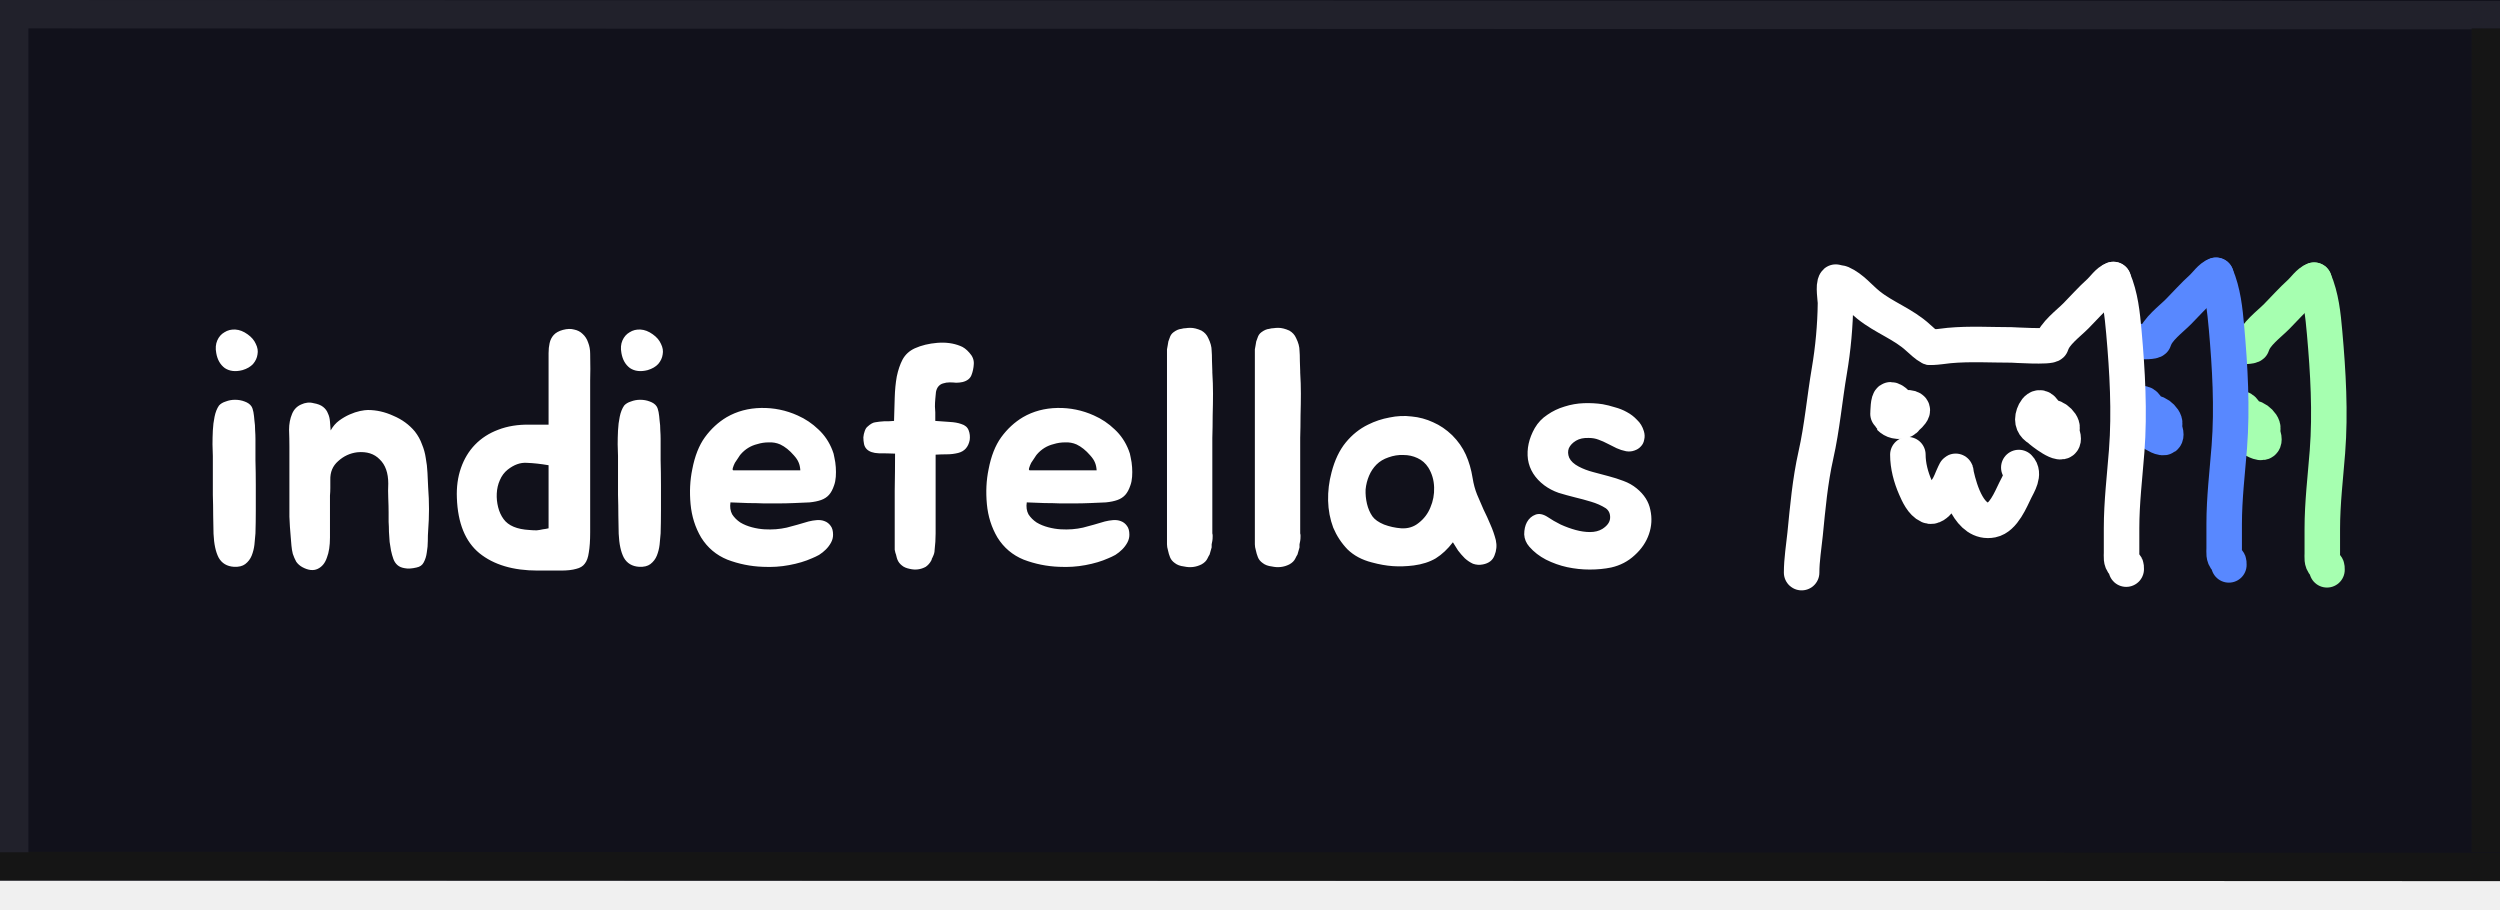
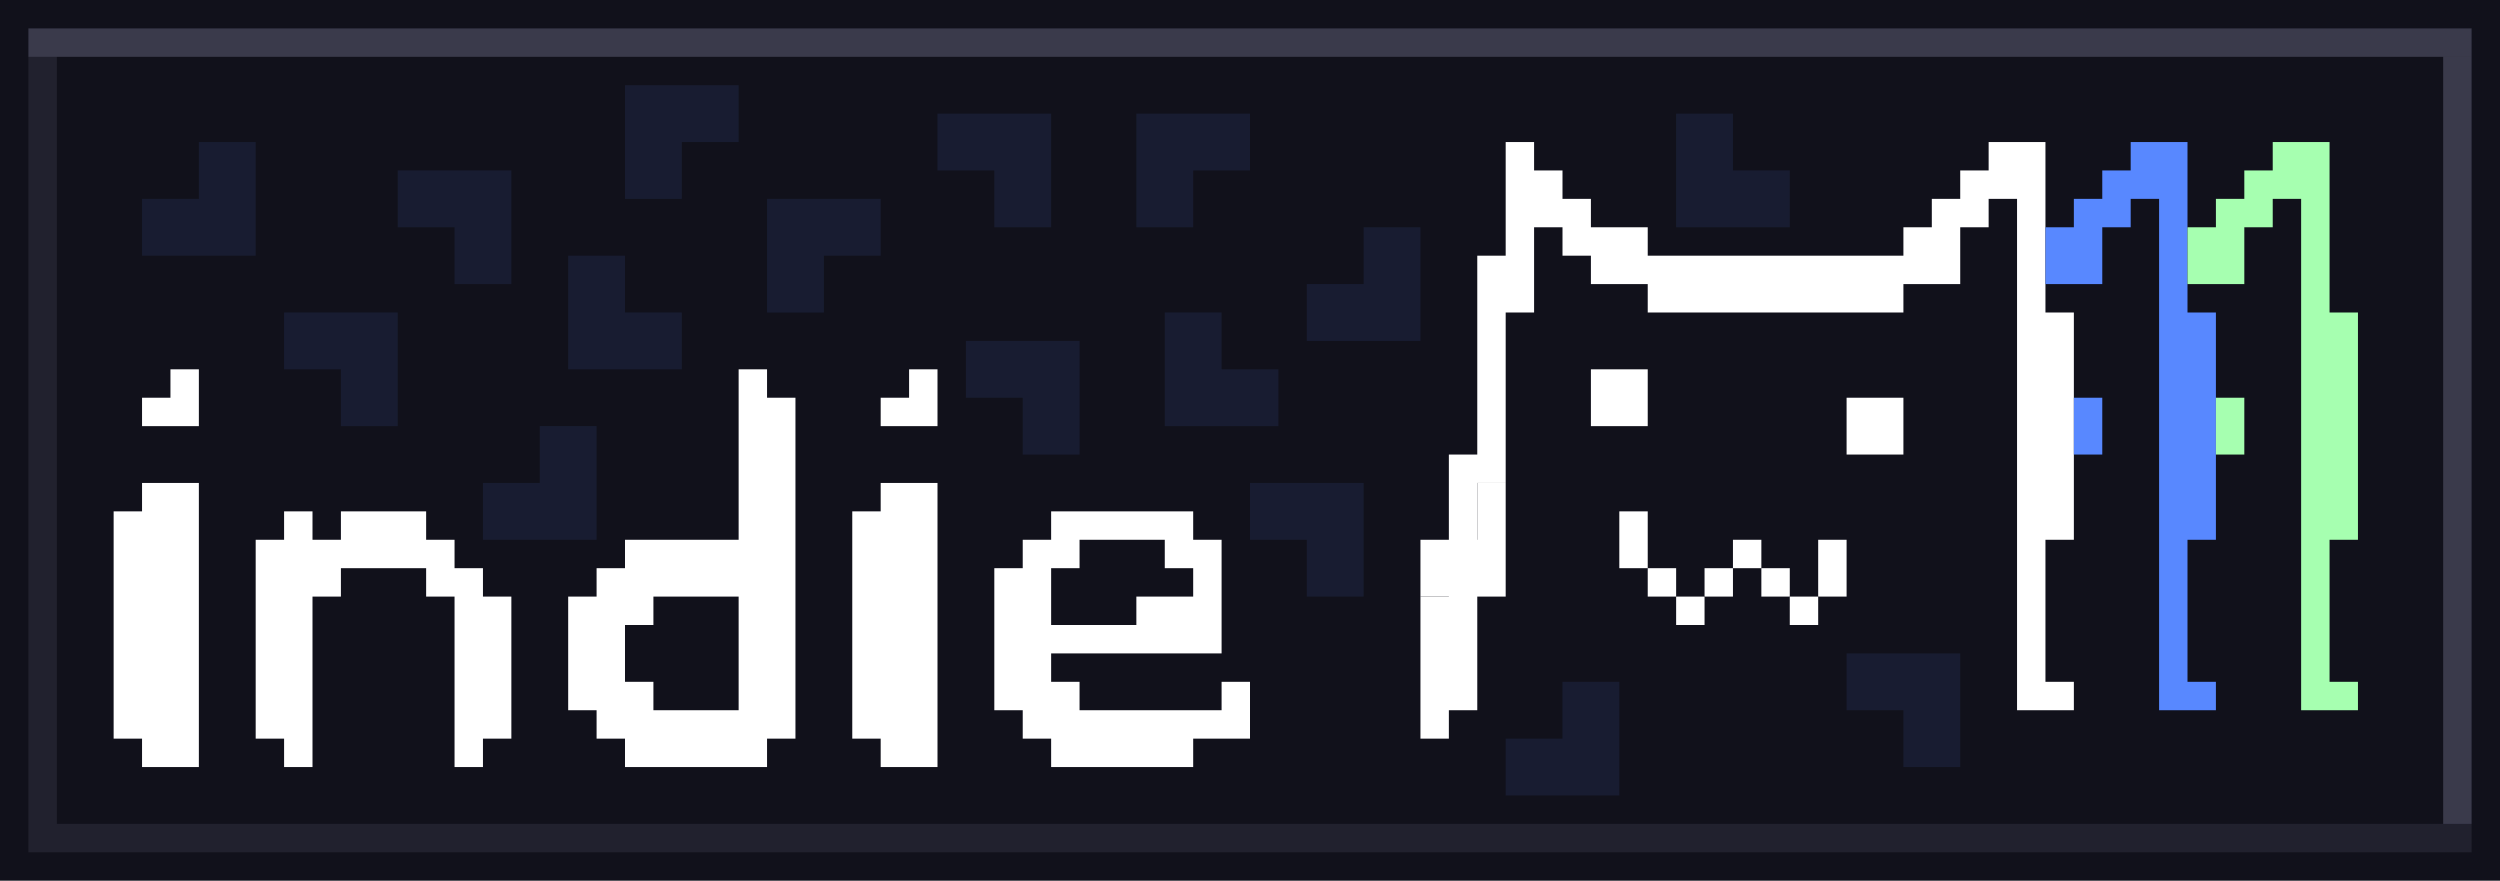
- <svg xmlns="http://www.w3.org/2000/svg" width="88" height="32" viewBox="0 0 88 32" fill="none">
+ <svg xmlns="http://www.w3.org/2000/svg" width="88" height="31" viewBox="0 0 88 31" fill="none">
  <rect width="88" height="31" fill="#11111B" />
-   <line x1="0" y1="30.483" x2="88" y2="30.516" stroke="#151515" />
-   <line x1="0" y1="0.5" x2="88" y2="0.533" stroke="#21212B" />
-   <line x1="87.5" y1="30" x2="87.5" y2="1" stroke="#151515" />
-   <line x1="0.5" y1="30" x2="0.5" y2="9.97287e-08" stroke="#21212B" />
-   <path d="M70.483 20.18C70.483 19.73 70.562 19.271 70.606 18.824C70.7 17.891 70.78 16.964 70.986 16.047C71.206 15.065 71.292 14.061 71.46 13.069C71.591 12.299 71.667 11.478 71.675 10.695C71.676 10.571 71.591 10.059 71.684 9.955C71.698 9.94 71.737 9.986 71.757 9.987C71.798 9.989 71.842 9.979 71.881 9.996C72.257 10.163 72.509 10.495 72.835 10.758C73.385 11.203 74.068 11.431 74.584 11.909C74.686 12.004 74.893 12.192 75.004 12.247" stroke="#A6FFB0" stroke-width="1.25" stroke-linecap="round" />
-   <path d="M75.046 12.247C75.257 12.247 75.465 12.205 75.676 12.186C76.402 12.118 77.147 12.165 77.875 12.165C77.918 12.165 79.246 12.251 79.277 12.142C79.386 11.76 79.873 11.411 80.142 11.138C80.416 10.86 80.674 10.569 80.964 10.306C81.109 10.176 81.271 9.926 81.457 9.863" stroke="#A6FFB0" stroke-width="1.25" stroke-linecap="round" />
-   <path d="M81.457 9.863C81.708 10.45 81.771 11.085 81.827 11.718C81.95 13.094 82.033 14.521 81.926 15.903C81.855 16.811 81.745 17.707 81.745 18.618C81.745 18.906 81.745 19.194 81.745 19.482C81.745 19.616 81.718 19.771 81.827 19.874C81.905 19.947 81.91 19.926 81.91 20.057" stroke="#A6FFB0" stroke-width="1.25" stroke-linecap="round" />
-   <path d="M74.306 14.508C74.239 14.508 73.574 14.703 73.584 14.713C73.856 14.985 74.167 14.788 74.344 14.551C74.606 14.203 73.356 14.422 73.73 14.796C73.82 14.886 74.097 14.867 74.15 14.755C74.234 14.579 74.038 14.389 73.936 14.567C73.918 14.598 73.856 14.662 73.904 14.704C73.93 14.727 73.936 14.435 73.931 14.405C73.914 14.305 73.728 14.097 73.616 14.097C73.529 14.097 73.531 14.523 73.525 14.59" stroke="#A6FFB0" stroke-width="1.25" stroke-linecap="round" />
-   <path d="M78.991 14.467C78.811 14.212 78.621 14.588 78.621 14.787C78.621 15.181 79.214 15.271 79.521 15.202C79.846 15.13 79.488 14.728 79.288 14.713C79.155 14.704 78.95 14.59 78.95 14.819C78.95 14.993 79.151 15.148 79.112 14.878C79.075 14.613 78.388 14.649 78.854 15.134C78.908 15.19 79.69 15.819 79.69 15.469C79.69 15.182 79.339 14.96 79.073 14.96" stroke="#A6FFB0" stroke-width="1.25" stroke-linecap="round" />
-   <path d="M74.223 16.029C74.223 16.421 74.331 16.824 74.488 17.182C74.584 17.4 74.727 17.723 74.963 17.828C75.213 17.939 75.496 17.384 75.598 17.241C75.715 17.077 75.772 16.885 75.858 16.705C75.933 16.549 75.9 16.615 75.931 16.753C76.051 17.28 76.394 18.483 77.18 18.326C77.591 18.244 77.848 17.598 78.005 17.28C78.112 17.064 78.346 16.699 78.128 16.481" stroke="#A6FFB0" stroke-width="1.25" stroke-linecap="round" />
-   <rect x="66.281" y="9" width="12.664" height="11.628" fill="#11111B" />
-   <path d="M67.029 20.008C67.029 19.558 67.108 19.098 67.153 18.651C67.246 17.719 67.326 16.791 67.532 15.874C67.752 14.892 67.838 13.889 68.007 12.897C68.138 12.126 68.213 11.306 68.221 10.522C68.223 10.399 68.137 9.887 68.231 9.782C68.244 9.767 68.283 9.813 68.304 9.814C68.344 9.816 68.389 9.806 68.427 9.823C68.803 9.991 69.056 10.323 69.381 10.586C69.932 11.03 70.614 11.258 71.13 11.737C71.233 11.831 71.439 12.019 71.551 12.075" stroke="#5888FF" stroke-width="1.25" stroke-linecap="round" />
-   <path d="M71.592 12.075C71.804 12.075 72.011 12.033 72.222 12.013C72.948 11.946 73.693 11.992 74.421 11.992C74.465 11.992 75.792 12.079 75.823 11.97C75.932 11.587 76.419 11.238 76.688 10.965C76.962 10.687 77.22 10.396 77.51 10.134C77.655 10.003 77.817 9.753 78.004 9.691" stroke="#5888FF" stroke-width="1.25" stroke-linecap="round" />
-   <path d="M78.004 9.691C78.254 10.278 78.317 10.912 78.374 11.545C78.496 12.922 78.579 14.348 78.472 15.73C78.401 16.638 78.291 17.535 78.291 18.446C78.291 18.733 78.291 19.021 78.291 19.309C78.291 19.444 78.265 19.599 78.374 19.701C78.451 19.775 78.456 19.753 78.456 19.884" stroke="#5888FF" stroke-width="1.25" stroke-linecap="round" />
-   <path d="M70.852 14.335C70.785 14.335 70.12 14.53 70.13 14.541C70.402 14.813 70.713 14.615 70.891 14.379C71.152 14.031 69.903 14.249 70.276 14.623C70.366 14.713 70.643 14.694 70.697 14.582C70.78 14.406 70.584 14.216 70.482 14.395C70.464 14.426 70.402 14.49 70.45 14.532C70.476 14.554 70.483 14.262 70.477 14.233C70.46 14.132 70.275 13.924 70.162 13.924C70.076 13.924 70.077 14.35 70.071 14.418" stroke="#5888FF" stroke-width="1.25" stroke-linecap="round" />
-   <path d="M75.538 14.294C75.357 14.039 75.168 14.416 75.168 14.614C75.168 15.008 75.76 15.098 76.067 15.03C76.392 14.957 76.034 14.555 75.834 14.541C75.701 14.531 75.496 14.417 75.496 14.646C75.496 14.82 75.697 14.975 75.659 14.705C75.621 14.44 74.934 14.476 75.4 14.961C75.455 15.017 76.236 15.646 76.236 15.297C76.236 15.009 75.885 14.787 75.62 14.787" stroke="#5888FF" stroke-width="1.25" stroke-linecap="round" />
-   <path d="M70.77 15.856C70.77 16.248 70.877 16.651 71.035 17.009C71.13 17.227 71.273 17.55 71.51 17.655C71.76 17.767 72.043 17.211 72.144 17.069C72.261 16.905 72.318 16.712 72.405 16.532C72.48 16.376 72.447 16.442 72.478 16.58C72.597 17.108 72.941 18.311 73.727 18.153C74.137 18.071 74.394 17.425 74.551 17.108C74.658 16.891 74.892 16.526 74.674 16.308" stroke="#5888FF" stroke-width="1.25" stroke-linecap="round" />
-   <rect x="63" y="9" width="12.235" height="12" fill="#11111B" />
-   <path d="M63.417 20.156C63.417 19.707 63.495 19.247 63.54 18.8C63.633 17.867 63.713 16.94 63.919 16.023C64.14 15.041 64.225 14.037 64.394 13.046C64.525 12.275 64.601 11.454 64.609 10.671C64.61 10.547 64.525 10.036 64.618 9.931C64.631 9.916 64.671 9.962 64.691 9.963C64.731 9.965 64.776 9.955 64.814 9.972C65.191 10.139 65.443 10.472 65.769 10.735C66.319 11.179 67.001 11.407 67.518 11.886C67.62 11.98 67.827 12.168 67.938 12.223" stroke="white" stroke-width="1.25" stroke-linecap="round" />
-   <path d="M67.979 12.223C68.191 12.223 68.398 12.181 68.609 12.162C69.335 12.095 70.08 12.141 70.808 12.141C70.852 12.141 72.179 12.227 72.21 12.118C72.32 11.736 72.807 11.387 73.076 11.114C73.35 10.836 73.608 10.544 73.898 10.283C74.043 10.152 74.204 9.902 74.391 9.84" stroke="white" stroke-width="1.25" stroke-linecap="round" />
-   <path d="M74.391 9.84C74.641 10.427 74.705 11.061 74.761 11.694C74.883 13.07 74.966 14.497 74.859 15.879C74.789 16.787 74.679 17.684 74.679 18.594C74.679 18.882 74.679 19.17 74.679 19.457C74.679 19.592 74.652 19.747 74.761 19.85C74.838 19.923 74.843 19.902 74.843 20.033" stroke="white" stroke-width="1.25" stroke-linecap="round" />
-   <path d="M67.239 14.484C67.173 14.484 66.507 14.679 66.518 14.69C66.79 14.961 67.101 14.764 67.278 14.527C67.539 14.179 66.29 14.398 66.664 14.772C66.754 14.861 67.031 14.843 67.084 14.731C67.167 14.555 66.971 14.365 66.869 14.543C66.852 14.575 66.789 14.638 66.837 14.681C66.863 14.703 66.87 14.411 66.865 14.381C66.847 14.281 66.662 14.073 66.55 14.073C66.463 14.073 66.464 14.499 66.458 14.566" stroke="white" stroke-width="1.25" stroke-linecap="round" />
-   <path d="M71.925 14.443C71.744 14.188 71.555 14.565 71.555 14.763C71.555 15.157 72.147 15.247 72.455 15.178C72.779 15.106 72.421 14.704 72.222 14.69C72.088 14.68 71.884 14.566 71.884 14.795C71.884 14.969 72.084 15.124 72.046 14.854C72.008 14.589 71.321 14.625 71.788 15.11C71.842 15.166 72.624 15.795 72.624 15.445C72.624 15.158 72.272 14.936 72.007 14.936" stroke="white" stroke-width="1.25" stroke-linecap="round" />
-   <path d="M67.157 16.005C67.157 16.397 67.265 16.8 67.422 17.158C67.517 17.376 67.66 17.699 67.897 17.804C68.147 17.916 68.43 17.36 68.532 17.217C68.649 17.053 68.705 16.861 68.792 16.681C68.867 16.525 68.834 16.591 68.865 16.729C68.984 17.256 69.328 18.459 70.114 18.302C70.524 18.22 70.781 17.574 70.938 17.256C71.045 17.04 71.279 16.675 71.062 16.457" stroke="white" stroke-width="1.25" stroke-linecap="round" />
-   <path d="M8.992 15.452C8.992 15.676 8.992 15.928 8.992 16.208C9 16.488 9.004 16.78 9.004 17.084C9.004 17.38 9.004 17.676 9.004 17.972C9.004 18.26 9 18.528 8.992 18.776C8.984 18.896 8.972 19.028 8.956 19.172C8.94 19.308 8.908 19.436 8.86 19.556C8.812 19.676 8.736 19.776 8.632 19.856C8.536 19.928 8.404 19.96 8.236 19.952C7.988 19.936 7.808 19.828 7.696 19.628C7.592 19.428 7.532 19.148 7.516 18.788C7.516 18.604 7.512 18.392 7.504 18.152C7.504 17.912 7.5 17.668 7.492 17.42C7.492 17.172 7.492 16.932 7.492 16.7C7.492 16.46 7.492 16.244 7.492 16.052C7.492 15.94 7.488 15.804 7.48 15.644C7.48 15.484 7.484 15.32 7.492 15.152C7.5 14.984 7.52 14.824 7.552 14.672C7.584 14.512 7.636 14.38 7.708 14.276C7.764 14.212 7.844 14.164 7.948 14.132C8.052 14.092 8.16 14.072 8.272 14.072C8.392 14.072 8.504 14.092 8.608 14.132C8.72 14.172 8.8 14.228 8.848 14.3C8.88 14.348 8.904 14.416 8.92 14.504C8.936 14.592 8.948 14.692 8.956 14.804C8.972 14.908 8.98 15.02 8.98 15.14C8.988 15.252 8.992 15.356 8.992 15.452ZM8.536 13.028C8.288 13.092 8.08 13.068 7.912 12.956C7.752 12.836 7.652 12.66 7.612 12.428C7.58 12.26 7.592 12.112 7.648 11.984C7.704 11.856 7.788 11.76 7.9 11.696C8.012 11.624 8.14 11.592 8.284 11.6C8.428 11.608 8.572 11.664 8.716 11.768C8.852 11.864 8.948 11.976 9.004 12.104C9.068 12.232 9.088 12.356 9.064 12.476C9.048 12.596 8.996 12.708 8.908 12.812C8.82 12.908 8.696 12.98 8.536 13.028ZM10.187 15.716C10.187 15.532 10.183 15.336 10.175 15.128C10.175 14.92 10.211 14.732 10.283 14.564C10.347 14.412 10.451 14.304 10.595 14.24C10.747 14.168 10.895 14.152 11.039 14.192C11.183 14.216 11.295 14.26 11.375 14.324C11.455 14.388 11.511 14.464 11.543 14.552C11.583 14.632 11.607 14.728 11.615 14.84C11.623 14.944 11.631 15.048 11.639 15.152C11.719 15.008 11.819 14.892 11.939 14.804C12.059 14.716 12.183 14.644 12.311 14.588C12.439 14.532 12.559 14.492 12.671 14.468C12.791 14.444 12.883 14.432 12.947 14.432C13.251 14.432 13.551 14.5 13.847 14.636C14.151 14.764 14.403 14.948 14.603 15.188C14.715 15.332 14.799 15.484 14.855 15.644C14.919 15.796 14.963 15.956 14.987 16.124C15.019 16.292 15.039 16.464 15.047 16.64C15.055 16.808 15.063 16.98 15.071 17.156C15.111 17.668 15.111 18.176 15.071 18.68C15.063 18.784 15.059 18.904 15.059 19.04C15.059 19.176 15.047 19.312 15.023 19.448C15.007 19.576 14.971 19.692 14.915 19.796C14.867 19.892 14.783 19.952 14.663 19.976C14.495 20.016 14.355 20.024 14.243 20C14.139 19.984 14.055 19.948 13.991 19.892C13.927 19.836 13.879 19.764 13.847 19.676C13.815 19.588 13.787 19.488 13.763 19.376C13.747 19.288 13.731 19.188 13.715 19.076C13.707 18.956 13.699 18.836 13.691 18.716C13.691 18.596 13.687 18.48 13.679 18.368C13.679 18.248 13.679 18.14 13.679 18.044C13.679 17.892 13.675 17.724 13.667 17.54C13.659 17.356 13.659 17.184 13.667 17.024C13.667 16.648 13.567 16.364 13.367 16.172C13.175 15.972 12.911 15.888 12.575 15.92C12.319 15.952 12.095 16.056 11.903 16.232C11.711 16.4 11.619 16.62 11.627 16.892C11.627 16.996 11.627 17.092 11.627 17.18C11.627 17.268 11.623 17.356 11.615 17.444C11.615 17.532 11.615 17.628 11.615 17.732C11.615 17.836 11.615 17.952 11.615 18.08C11.615 18.344 11.615 18.624 11.615 18.92C11.615 19.208 11.579 19.444 11.507 19.628C11.443 19.82 11.335 19.952 11.183 20.024C11.031 20.096 10.851 20.076 10.643 19.964C10.555 19.916 10.483 19.852 10.427 19.772C10.379 19.684 10.339 19.592 10.307 19.496C10.283 19.4 10.267 19.304 10.259 19.208C10.251 19.104 10.243 19.008 10.235 18.92C10.211 18.656 10.195 18.412 10.187 18.188C10.187 17.956 10.187 17.708 10.187 17.444V15.716ZM19.814 11.612C19.966 11.572 20.098 11.568 20.21 11.6C20.33 11.624 20.43 11.676 20.51 11.756C20.598 11.836 20.662 11.936 20.702 12.056C20.75 12.176 20.774 12.308 20.774 12.452C20.782 12.852 20.782 13.164 20.774 13.388C20.774 13.612 20.774 13.808 20.774 13.976V17.66C20.774 18.092 20.774 18.452 20.774 18.74C20.774 19.028 20.758 19.264 20.726 19.448C20.702 19.624 20.654 19.756 20.582 19.844C20.518 19.932 20.418 19.992 20.282 20.024C20.146 20.064 19.966 20.084 19.742 20.084C19.526 20.084 19.254 20.084 18.926 20.084C18.062 20.084 17.378 19.88 16.874 19.472C16.378 19.064 16.114 18.416 16.082 17.528C16.066 17.144 16.114 16.792 16.226 16.472C16.338 16.152 16.502 15.88 16.718 15.656C16.942 15.424 17.214 15.248 17.534 15.128C17.862 15 18.234 14.94 18.65 14.948H19.31V12.8C19.31 12.672 19.31 12.548 19.31 12.428C19.31 12.3 19.322 12.184 19.346 12.08C19.37 11.968 19.418 11.872 19.49 11.792C19.562 11.712 19.67 11.652 19.814 11.612ZM17.726 18.272C17.894 18.504 18.198 18.632 18.638 18.656C18.726 18.664 18.81 18.668 18.89 18.668C18.97 18.66 19.042 18.648 19.106 18.632C19.178 18.624 19.246 18.612 19.31 18.596V16.376C19.03 16.328 18.774 16.3 18.542 16.292C18.318 16.276 18.094 16.356 17.87 16.532C17.75 16.628 17.658 16.752 17.594 16.904C17.53 17.048 17.494 17.204 17.486 17.372C17.478 17.532 17.494 17.692 17.534 17.852C17.574 18.012 17.638 18.152 17.726 18.272ZM23.254 15.452C23.254 15.676 23.254 15.928 23.254 16.208C23.262 16.488 23.266 16.78 23.266 17.084C23.266 17.38 23.266 17.676 23.266 17.972C23.266 18.26 23.262 18.528 23.254 18.776C23.246 18.896 23.234 19.028 23.218 19.172C23.202 19.308 23.17 19.436 23.122 19.556C23.074 19.676 22.998 19.776 22.894 19.856C22.798 19.928 22.666 19.96 22.498 19.952C22.25 19.936 22.07 19.828 21.958 19.628C21.854 19.428 21.794 19.148 21.778 18.788C21.778 18.604 21.774 18.392 21.766 18.152C21.766 17.912 21.762 17.668 21.754 17.42C21.754 17.172 21.754 16.932 21.754 16.7C21.754 16.46 21.754 16.244 21.754 16.052C21.754 15.94 21.75 15.804 21.742 15.644C21.742 15.484 21.746 15.32 21.754 15.152C21.762 14.984 21.782 14.824 21.814 14.672C21.846 14.512 21.898 14.38 21.97 14.276C22.026 14.212 22.106 14.164 22.21 14.132C22.314 14.092 22.422 14.072 22.534 14.072C22.654 14.072 22.766 14.092 22.87 14.132C22.982 14.172 23.062 14.228 23.11 14.3C23.142 14.348 23.166 14.416 23.182 14.504C23.198 14.592 23.21 14.692 23.218 14.804C23.234 14.908 23.242 15.02 23.242 15.14C23.25 15.252 23.254 15.356 23.254 15.452ZM22.798 13.028C22.55 13.092 22.342 13.068 22.174 12.956C22.014 12.836 21.914 12.66 21.874 12.428C21.842 12.26 21.854 12.112 21.91 11.984C21.966 11.856 22.05 11.76 22.162 11.696C22.274 11.624 22.402 11.592 22.546 11.6C22.69 11.608 22.834 11.664 22.978 11.768C23.114 11.864 23.21 11.976 23.266 12.104C23.33 12.232 23.35 12.356 23.326 12.476C23.31 12.596 23.258 12.708 23.17 12.812C23.082 12.908 22.958 12.98 22.798 13.028ZM28.46 18.356C28.556 18.332 28.652 18.316 28.748 18.308C28.852 18.3 28.944 18.312 29.024 18.344C29.112 18.376 29.184 18.432 29.24 18.512C29.296 18.584 29.324 18.688 29.324 18.824C29.324 18.92 29.3 19.012 29.252 19.1C29.204 19.188 29.144 19.268 29.072 19.34C29 19.412 28.92 19.476 28.832 19.532C28.744 19.58 28.66 19.62 28.58 19.652C28.348 19.756 28.08 19.836 27.776 19.892C27.48 19.948 27.172 19.968 26.852 19.952C26.42 19.936 26.004 19.852 25.604 19.7C25.212 19.54 24.904 19.28 24.68 18.92C24.472 18.568 24.348 18.176 24.308 17.744C24.268 17.312 24.288 16.904 24.368 16.52C24.456 16.056 24.604 15.68 24.812 15.392C25.028 15.096 25.284 14.86 25.58 14.684C25.94 14.476 26.344 14.368 26.792 14.36C27.24 14.352 27.668 14.44 28.076 14.624C28.348 14.744 28.592 14.908 28.808 15.116C29.024 15.316 29.188 15.56 29.3 15.848C29.332 15.92 29.356 16.008 29.372 16.112C29.396 16.216 29.412 16.328 29.42 16.448C29.428 16.56 29.428 16.672 29.42 16.784C29.412 16.896 29.392 16.996 29.36 17.084C29.312 17.228 29.252 17.34 29.18 17.42C29.108 17.5 29.016 17.56 28.904 17.6C28.792 17.64 28.656 17.668 28.496 17.684C28.344 17.692 28.16 17.7 27.944 17.708C27.752 17.716 27.572 17.72 27.404 17.72C27.236 17.72 27.064 17.72 26.888 17.72C26.712 17.712 26.528 17.708 26.336 17.708C26.152 17.7 25.944 17.692 25.712 17.684C25.688 17.844 25.708 17.984 25.772 18.104C25.844 18.216 25.94 18.312 26.06 18.392C26.18 18.464 26.316 18.52 26.468 18.56C26.62 18.6 26.768 18.624 26.912 18.632C27.184 18.648 27.444 18.628 27.692 18.572C27.94 18.508 28.196 18.436 28.46 18.356ZM27.944 16.028C27.792 15.852 27.632 15.724 27.464 15.644C27.336 15.588 27.2 15.564 27.056 15.572C26.92 15.572 26.788 15.592 26.66 15.632C26.428 15.688 26.232 15.808 26.072 15.992C26.056 16.008 26.028 16.048 25.988 16.112C25.948 16.168 25.908 16.228 25.868 16.292C25.836 16.356 25.812 16.416 25.796 16.472C25.78 16.528 25.788 16.556 25.82 16.556H28.172C28.164 16.444 28.144 16.352 28.112 16.28C28.08 16.2 28.024 16.116 27.944 16.028ZM33.834 14.924C33.97 14.964 34.058 15.04 34.098 15.152C34.138 15.256 34.15 15.368 34.134 15.488C34.086 15.736 33.95 15.888 33.726 15.944C33.598 15.976 33.466 15.992 33.33 15.992C33.202 15.992 33.07 15.996 32.934 16.004V18.776C32.934 18.968 32.922 19.164 32.898 19.364C32.898 19.436 32.878 19.512 32.838 19.592C32.822 19.632 32.81 19.656 32.802 19.664C32.802 19.68 32.794 19.704 32.778 19.736C32.73 19.824 32.666 19.896 32.586 19.952C32.41 20.048 32.222 20.072 32.022 20.024C31.902 20 31.81 19.96 31.746 19.904C31.674 19.848 31.622 19.78 31.59 19.7C31.574 19.66 31.562 19.62 31.554 19.58C31.546 19.54 31.534 19.5 31.518 19.46C31.51 19.42 31.502 19.384 31.494 19.352C31.494 19.312 31.494 19.28 31.494 19.256V18.56C31.494 18.144 31.494 17.712 31.494 17.264C31.502 16.816 31.506 16.384 31.506 15.968C31.322 15.96 31.13 15.956 30.93 15.956C30.738 15.948 30.598 15.9 30.51 15.812C30.462 15.764 30.43 15.704 30.414 15.632C30.398 15.552 30.39 15.472 30.39 15.392C30.398 15.312 30.414 15.24 30.438 15.176C30.462 15.104 30.494 15.052 30.534 15.02C30.638 14.924 30.73 14.872 30.81 14.864C30.898 14.848 31.006 14.836 31.134 14.828C31.15 14.828 31.202 14.828 31.29 14.828C31.386 14.82 31.446 14.816 31.47 14.816C31.478 14.544 31.486 14.272 31.494 14C31.502 13.728 31.526 13.48 31.566 13.256C31.614 13.024 31.682 12.824 31.77 12.656C31.866 12.48 32.01 12.348 32.202 12.26C32.434 12.156 32.698 12.092 32.994 12.068C33.29 12.044 33.558 12.08 33.798 12.176C33.91 12.216 34.018 12.296 34.122 12.416C34.234 12.536 34.286 12.668 34.278 12.812C34.27 12.956 34.242 13.088 34.194 13.208C34.146 13.328 34.042 13.408 33.882 13.448C33.81 13.464 33.734 13.472 33.654 13.472C33.582 13.464 33.506 13.46 33.426 13.46C33.346 13.46 33.27 13.472 33.198 13.496C33.134 13.512 33.078 13.548 33.03 13.604C32.99 13.652 32.962 13.716 32.946 13.796C32.938 13.876 32.93 13.96 32.922 14.048C32.914 14.136 32.91 14.224 32.91 14.312C32.918 14.392 32.922 14.46 32.922 14.516V14.816C33.106 14.832 33.274 14.844 33.426 14.852C33.586 14.86 33.722 14.884 33.834 14.924ZM38.89 18.356C38.986 18.332 39.082 18.316 39.178 18.308C39.282 18.3 39.374 18.312 39.454 18.344C39.542 18.376 39.614 18.432 39.67 18.512C39.726 18.584 39.754 18.688 39.754 18.824C39.754 18.92 39.73 19.012 39.682 19.1C39.634 19.188 39.574 19.268 39.502 19.34C39.43 19.412 39.35 19.476 39.262 19.532C39.174 19.58 39.09 19.62 39.01 19.652C38.778 19.756 38.51 19.836 38.206 19.892C37.91 19.948 37.602 19.968 37.282 19.952C36.85 19.936 36.434 19.852 36.034 19.7C35.642 19.54 35.334 19.28 35.11 18.92C34.902 18.568 34.778 18.176 34.738 17.744C34.698 17.312 34.718 16.904 34.798 16.52C34.886 16.056 35.034 15.68 35.242 15.392C35.458 15.096 35.714 14.86 36.01 14.684C36.37 14.476 36.774 14.368 37.222 14.36C37.67 14.352 38.098 14.44 38.506 14.624C38.778 14.744 39.022 14.908 39.238 15.116C39.454 15.316 39.618 15.56 39.73 15.848C39.762 15.92 39.786 16.008 39.802 16.112C39.826 16.216 39.842 16.328 39.85 16.448C39.858 16.56 39.858 16.672 39.85 16.784C39.842 16.896 39.822 16.996 39.79 17.084C39.742 17.228 39.682 17.34 39.61 17.42C39.538 17.5 39.446 17.56 39.334 17.6C39.222 17.64 39.086 17.668 38.926 17.684C38.774 17.692 38.59 17.7 38.374 17.708C38.182 17.716 38.002 17.72 37.834 17.72C37.666 17.72 37.494 17.72 37.318 17.72C37.142 17.712 36.958 17.708 36.766 17.708C36.582 17.7 36.374 17.692 36.142 17.684C36.118 17.844 36.138 17.984 36.202 18.104C36.274 18.216 36.37 18.312 36.49 18.392C36.61 18.464 36.746 18.52 36.898 18.56C37.05 18.6 37.198 18.624 37.342 18.632C37.614 18.648 37.874 18.628 38.122 18.572C38.37 18.508 38.626 18.436 38.89 18.356ZM38.374 16.028C38.222 15.852 38.062 15.724 37.894 15.644C37.766 15.588 37.63 15.564 37.486 15.572C37.35 15.572 37.218 15.592 37.09 15.632C36.858 15.688 36.662 15.808 36.502 15.992C36.486 16.008 36.458 16.048 36.418 16.112C36.378 16.168 36.338 16.228 36.298 16.292C36.266 16.356 36.242 16.416 36.226 16.472C36.21 16.528 36.218 16.556 36.25 16.556H38.602C38.594 16.444 38.574 16.352 38.542 16.28C38.51 16.2 38.454 16.116 38.374 16.028ZM42.674 19.04C42.666 19.08 42.658 19.12 42.65 19.16C42.65 19.192 42.65 19.228 42.65 19.268L42.578 19.52C42.562 19.552 42.55 19.572 42.542 19.58L42.506 19.652C42.466 19.74 42.394 19.812 42.29 19.868C42.098 19.964 41.894 19.988 41.678 19.94C41.542 19.924 41.434 19.884 41.354 19.82C41.274 19.764 41.218 19.696 41.186 19.616C41.154 19.536 41.13 19.456 41.114 19.376C41.09 19.296 41.078 19.224 41.078 19.16V12.44C41.078 12.384 41.078 12.336 41.078 12.296C41.086 12.248 41.094 12.204 41.102 12.164C41.11 12.108 41.118 12.06 41.126 12.02C41.142 11.98 41.158 11.936 41.174 11.888C41.198 11.808 41.242 11.744 41.306 11.696C41.402 11.624 41.494 11.584 41.582 11.576C41.638 11.56 41.69 11.552 41.738 11.552C41.786 11.544 41.842 11.54 41.906 11.54C42.018 11.54 42.146 11.572 42.29 11.636C42.402 11.7 42.482 11.788 42.53 11.9C42.61 12.06 42.65 12.208 42.65 12.344C42.658 12.424 42.662 12.544 42.662 12.704C42.67 12.864 42.674 12.984 42.674 13.064V13.112C42.69 13.368 42.698 13.616 42.698 13.856C42.698 14.088 42.694 14.344 42.686 14.624C42.686 14.896 42.682 15.16 42.674 15.416C42.674 15.664 42.674 15.912 42.674 16.16V18.68C42.674 18.712 42.674 18.744 42.674 18.776C42.682 18.8 42.686 18.828 42.686 18.86C42.686 18.94 42.682 19 42.674 19.04ZM45.767 19.04C45.759 19.08 45.751 19.12 45.743 19.16C45.743 19.192 45.743 19.228 45.743 19.268L45.671 19.52C45.655 19.552 45.643 19.572 45.635 19.58L45.599 19.652C45.559 19.74 45.487 19.812 45.383 19.868C45.191 19.964 44.987 19.988 44.771 19.94C44.635 19.924 44.527 19.884 44.447 19.82C44.367 19.764 44.311 19.696 44.279 19.616C44.247 19.536 44.223 19.456 44.207 19.376C44.183 19.296 44.171 19.224 44.171 19.16V12.44C44.171 12.384 44.171 12.336 44.171 12.296C44.179 12.248 44.187 12.204 44.195 12.164C44.203 12.108 44.211 12.06 44.219 12.02C44.235 11.98 44.251 11.936 44.267 11.888C44.291 11.808 44.335 11.744 44.399 11.696C44.495 11.624 44.587 11.584 44.675 11.576C44.731 11.56 44.783 11.552 44.831 11.552C44.879 11.544 44.935 11.54 44.999 11.54C45.111 11.54 45.239 11.572 45.383 11.636C45.495 11.7 45.575 11.788 45.623 11.9C45.703 12.06 45.743 12.208 45.743 12.344C45.751 12.424 45.755 12.544 45.755 12.704C45.763 12.864 45.767 12.984 45.767 13.064V13.112C45.783 13.368 45.791 13.616 45.791 13.856C45.791 14.088 45.787 14.344 45.779 14.624C45.779 14.896 45.775 15.16 45.767 15.416C45.767 15.664 45.767 15.912 45.767 16.16V18.68C45.767 18.712 45.767 18.744 45.767 18.776C45.775 18.8 45.779 18.828 45.779 18.86C45.779 18.94 45.775 19 45.767 19.04ZM48.154 14.948C48.394 14.828 48.645 14.744 48.91 14.696C49.173 14.64 49.434 14.628 49.69 14.66C49.953 14.684 50.206 14.752 50.446 14.864C50.685 14.968 50.91 15.12 51.117 15.32C51.325 15.528 51.486 15.756 51.597 16.004C51.709 16.252 51.789 16.528 51.837 16.832C51.87 17.04 51.922 17.232 51.993 17.408C52.066 17.584 52.142 17.76 52.221 17.936C52.309 18.112 52.389 18.288 52.462 18.464C52.541 18.64 52.605 18.824 52.654 19.016C52.694 19.2 52.678 19.38 52.605 19.556C52.541 19.724 52.406 19.828 52.197 19.868C52.078 19.892 51.962 19.884 51.849 19.844C51.745 19.796 51.65 19.732 51.562 19.652C51.474 19.564 51.394 19.472 51.322 19.376C51.258 19.272 51.197 19.176 51.142 19.088C50.958 19.328 50.758 19.516 50.541 19.652C50.325 19.78 50.066 19.864 49.761 19.904C49.505 19.936 49.261 19.944 49.029 19.928C48.797 19.912 48.55 19.868 48.285 19.796C47.941 19.708 47.657 19.556 47.434 19.34C47.218 19.116 47.05 18.86 46.929 18.572C46.818 18.276 46.758 17.96 46.749 17.624C46.742 17.288 46.782 16.956 46.87 16.628C46.981 16.196 47.15 15.844 47.373 15.572C47.597 15.3 47.858 15.092 48.154 14.948ZM48.453 16.352C48.342 16.464 48.254 16.596 48.19 16.748C48.126 16.9 48.086 17.06 48.069 17.228C48.062 17.396 48.078 17.564 48.117 17.732C48.157 17.9 48.221 18.048 48.309 18.176C48.389 18.288 48.526 18.384 48.718 18.464C48.91 18.536 49.109 18.58 49.318 18.596C49.557 18.612 49.766 18.548 49.941 18.404C50.126 18.26 50.261 18.08 50.349 17.864C50.446 17.64 50.489 17.404 50.481 17.156C50.474 16.9 50.406 16.668 50.278 16.46C50.181 16.308 50.053 16.196 49.894 16.124C49.742 16.052 49.578 16.016 49.401 16.016C49.225 16.008 49.05 16.036 48.873 16.1C48.706 16.156 48.566 16.24 48.453 16.352ZM56.52 17.888C56.368 17.792 56.196 17.716 56.004 17.66C55.82 17.604 55.628 17.552 55.428 17.504C55.236 17.456 55.048 17.404 54.864 17.348C54.68 17.284 54.512 17.196 54.36 17.084C54.032 16.836 53.84 16.532 53.784 16.172C53.736 15.804 53.816 15.436 54.024 15.068C54.136 14.876 54.284 14.72 54.468 14.6C54.652 14.472 54.852 14.376 55.068 14.312C55.292 14.24 55.52 14.2 55.752 14.192C55.984 14.184 56.204 14.196 56.412 14.228C56.548 14.252 56.692 14.288 56.844 14.336C56.996 14.376 57.136 14.432 57.264 14.504C57.4 14.576 57.52 14.668 57.624 14.78C57.736 14.884 57.816 15.016 57.864 15.176C57.896 15.28 57.9 15.38 57.876 15.476C57.86 15.572 57.82 15.652 57.756 15.716C57.7 15.78 57.624 15.828 57.528 15.86C57.44 15.892 57.344 15.9 57.24 15.884C57.12 15.86 57.008 15.824 56.904 15.776C56.8 15.728 56.696 15.676 56.592 15.62C56.488 15.564 56.38 15.516 56.268 15.476C56.164 15.436 56.052 15.416 55.932 15.416C55.748 15.408 55.596 15.44 55.476 15.512C55.356 15.584 55.272 15.672 55.224 15.776C55.184 15.88 55.188 15.992 55.236 16.112C55.292 16.232 55.404 16.336 55.572 16.424C55.724 16.504 55.892 16.568 56.076 16.616C56.26 16.664 56.44 16.712 56.616 16.76C56.8 16.808 56.976 16.864 57.144 16.928C57.32 16.992 57.476 17.08 57.612 17.192C57.876 17.408 58.036 17.66 58.092 17.948C58.156 18.236 58.14 18.52 58.044 18.8C57.948 19.08 57.78 19.328 57.54 19.544C57.308 19.76 57.032 19.904 56.712 19.976C56.48 20.024 56.228 20.048 55.956 20.048C55.692 20.048 55.428 20.02 55.164 19.964C54.908 19.908 54.66 19.82 54.42 19.7C54.188 19.58 53.992 19.428 53.832 19.244C53.72 19.116 53.66 18.972 53.652 18.812C53.652 18.644 53.684 18.5 53.748 18.38C53.82 18.252 53.92 18.164 54.048 18.116C54.176 18.068 54.32 18.096 54.48 18.2C54.608 18.288 54.76 18.376 54.936 18.464C55.112 18.544 55.288 18.608 55.464 18.656C55.64 18.704 55.808 18.728 55.968 18.728C56.136 18.728 56.28 18.692 56.4 18.62C56.576 18.508 56.668 18.38 56.676 18.236C56.684 18.084 56.632 17.968 56.52 17.888Z" fill="white" />
+   <g style="mix-blend-mode:plus-lighter" opacity="0.1">
+     <path d="M59 4H61V6H63V8H59V4Z" fill="#5888FF" />
+     <path d="M50 8H48V10H46V12H50V8Z" fill="#5888FF" />
+     <path d="M57 24H55V26H53V28H57V24Z" fill="#5888FF" />
+     <path d="M69 27H67V25H65V23H69V27Z" fill="#5888FF" />
+     <path d="M48 21H46V19H44V17H48V21Z" fill="#5888FF" />
+     <path d="M40 8H42V6H44V4H40V8Z" fill="#5888FF" />
+     <path d="M41 11H43V13H45V15H41V11Z" fill="#5888FF" />
+     <path d="M22 7H24V5H26V3H22V7Z" fill="#5888FF" />
+     <path d="M27 11H29V9H31V7H27V11Z" fill="#5888FF" />
+     <path d="M9 5H7V7H5V9H9V5Z" fill="#5888FF" />
+     <path d="M14 15H12V13H10V11H14V15Z" fill="#5888FF" />
+     <path d="M18 10H16V8H14V6H18V10Z" fill="#5888FF" />
+     <path d="M21 15H19V17H17V19H21V15Z" fill="#5888FF" />
+     <path d="M20 9H22V11H24V13H20V9Z" fill="#5888FF" />
+     <path d="M38 16H36V14H34V12H38V16Z" fill="#5888FF" />
+     <path d="M37 8H35V6H33V4H37V8Z" fill="#5888FF" />
+   </g>
+   <path fill-rule="evenodd" clip-rule="evenodd" d="M37 18V19H36V20H35V25H36V26H37V27H42V26H41H44V25V24H43V25H38V24H37V23H43V22V19H42V18H37ZM42 20V21H40V22H37V20H38V19H41V20H42Z" fill="white" />
+   <path d="M31 14H32V13H33V15H31V14Z" fill="white" />
+   <path d="M33 27H31L31 26H30V18H31L31 17H33V27Z" fill="white" />
+   <path fill-rule="evenodd" clip-rule="evenodd" d="M27 13H26V19H22V20H21V21H20V25H21V26H22V27H27V26H28V14H27V13ZM26 25V21H23V22H22V24H23L23 25H26Z" fill="white" />
+   <path d="M10 18H11V19H12V18H13H14H15V19H16V20H17V21H18V23.5V26H17V25V27H16V26V21H15V20H12V21H11V22V27H10V26H9V19H10V18Z" fill="white" />
+   <path d="M5 14H6V13H7V15H5V14Z" fill="white" />
+   <path d="M7 27H5L5 26H4V18H5L5 17H7V27Z" fill="white" />
+   <path d="M1 1H87V2H1V1Z" fill="#B5B5DD" fill-opacity="0.25" />
+   <path d="M1 29H87V30H1V29Z" fill="#B5B5DD" fill-opacity="0.1" />
+   <path d="M86 2H87V29H86V2Z" fill="#B5B5DD" fill-opacity="0.25" />
+   <path d="M1 2H2V29H1V2Z" fill="#B5B5DD" fill-opacity="0.1" />
+   <path d="M53 5H54V6H55V7H56V8H58V9H67V8H68V7H69V6H70V5H72V11H73V19H72V24H73V25H71V7H70V8H69V10H67V11H58V10H56V9H55V8H54V11H53V17H52V25H51V26H50V21H51V16H52V9H53V5Z" fill="white" />
+   <path d="M56 13H58V15H56V13Z" fill="white" />
+   <path d="M65 14V16H67V14H65Z" fill="white" />
+   <path d="M57 18H58V20H57V18Z" fill="white" />
+   <path d="M59 21V20H58V21H59Z" fill="white" />
+   <path d="M60 21V22H59V21H60Z" fill="white" />
+   <path d="M61 20V21H60V20H61Z" fill="white" />
+   <path d="M62 20H61V19H62V20Z" fill="white" />
+   <path d="M63 21H62V20H63V21Z" fill="white" />
+   <path d="M64 21V22H63V21H64Z" fill="white" />
+   <path d="M64 21V19H65V21H64Z" fill="white" />
+   <path d="M53 17H52V19H50V21H53V17Z" fill="white" />
+   <path d="M73 14H74V16H73V14Z" fill="#5888FF" />
+   <path d="M75 5H77L77 11H78L78 19H77V24H78V25H76V7H75V8H74V10H72V8H73V7H74V6H75V5Z" fill="#5888FF" />
+   <path d="M78 14H79V16H78V14Z" fill="#A6FFB0" />
+   <path d="M80 5H82L82 11H83L83 19H82V24H83V25H81V7H80V8H79V10H77V8H78V7H79V6H80V5Z" fill="#A6FFB0" />
</svg>
